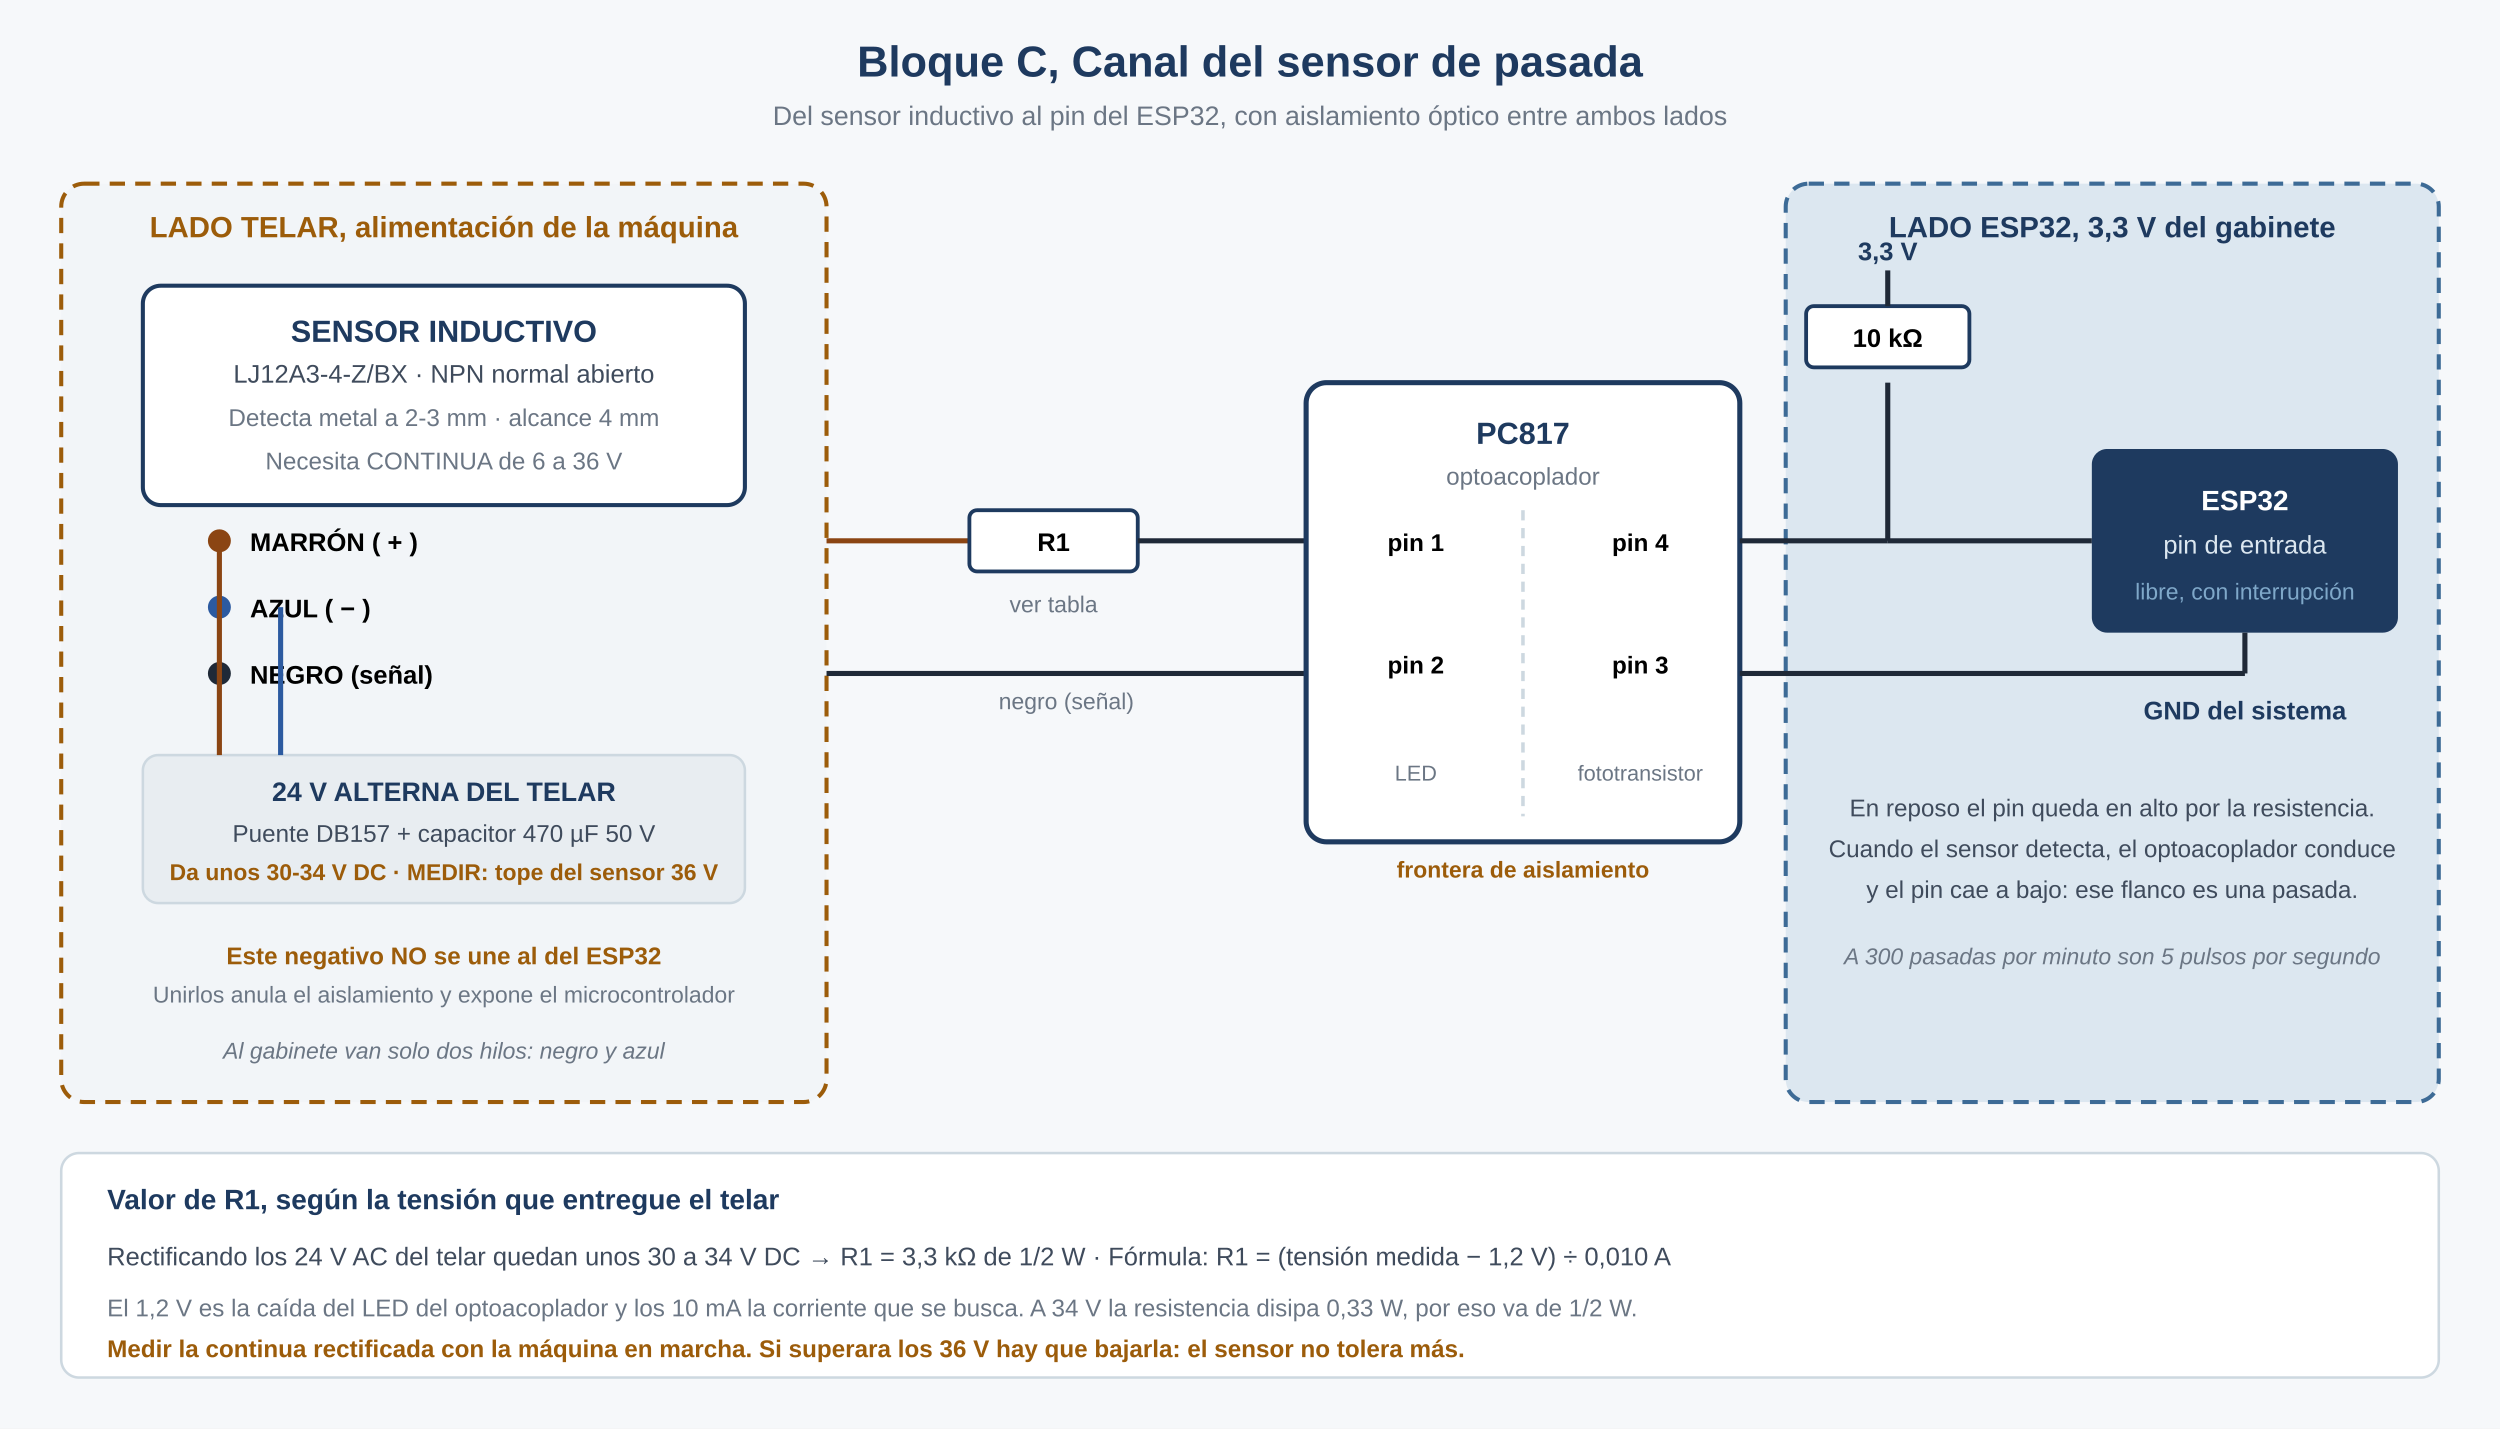
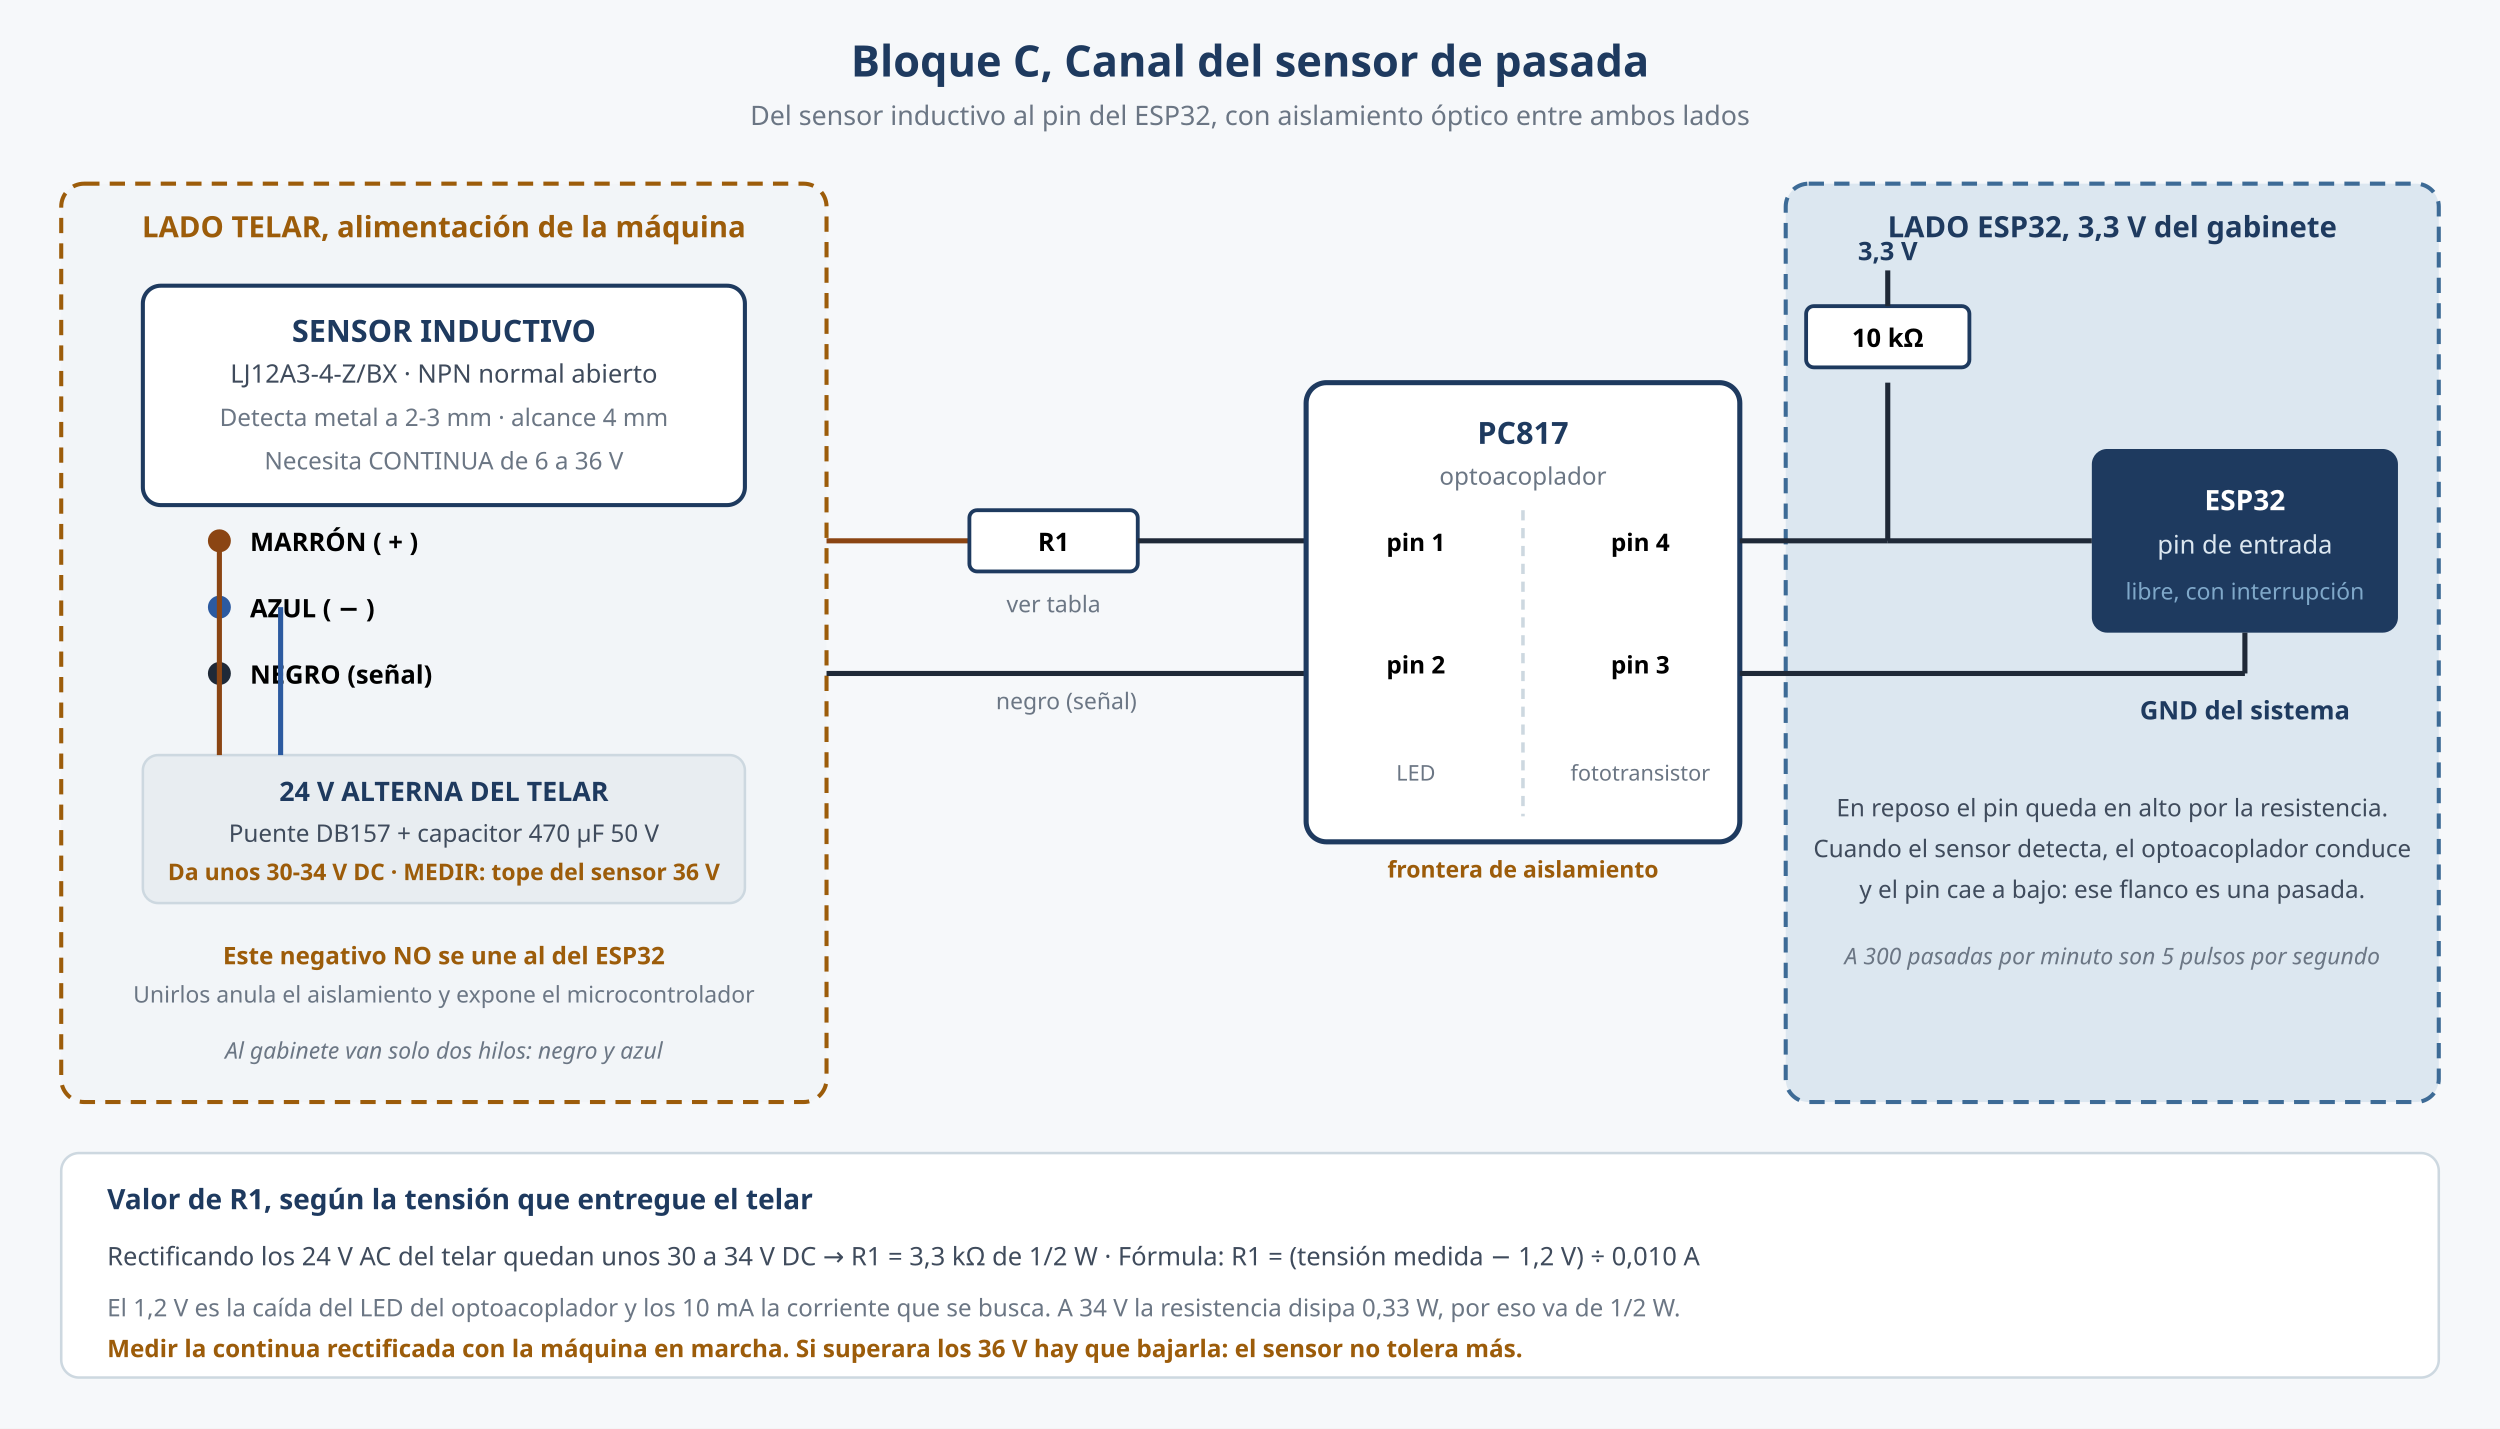
- <svg xmlns="http://www.w3.org/2000/svg" viewBox="0 0 980 560" font-family="Arial, Helvetica, sans-serif">
+ <svg xmlns="http://www.w3.org/2000/svg" viewBox="0 0 980 560" font-family="IBM Plex Sans, system-ui, sans-serif">
  <rect width="980" height="560" fill="#F6F8FA" />
-   <text x="490" y="30" text-anchor="middle" font-size="17" font-weight="bold" fill="#1E3A5F">Bloque C, Canal del sensor de pasada</text>
+   <text font-family="Questrial, IBM Plex Sans, sans-serif" x="490" y="30" text-anchor="middle" font-size="17" font-weight="bold" fill="#1E3A5F">Bloque C, Canal del sensor de pasada</text>
  <text x="490" y="49" text-anchor="middle" font-size="10.5" fill="#6B7684">Del sensor inductivo al pin del ESP32, con aislamiento óptico entre ambos lados</text>
  <rect x="24" y="72" width="300" height="360" rx="9" fill="#F2F5F8" stroke="#9C5C0A" stroke-width="1.6" stroke-dasharray="6 4" />
  <text x="174" y="93" text-anchor="middle" font-size="11.5" font-weight="bold" fill="#9C5C0A">LADO TELAR, alimentación de la máquina</text>
  <rect x="56" y="112" width="236" height="86" rx="7" fill="#FFFFFF" stroke="#1E3A5F" stroke-width="1.6" />
  <text x="174" y="134" text-anchor="middle" font-size="12" font-weight="bold" fill="#1E3A5F">SENSOR INDUCTIVO</text>
  <text x="174" y="150" text-anchor="middle" font-size="10" fill="#3F4B5C">LJ12A3-4-Z/BX · NPN normal abierto</text>
  <text x="174" y="167" text-anchor="middle" font-size="9.5" fill="#6B7684">Detecta metal a 2-3 mm · alcance 4 mm</text>
  <text x="174" y="184" text-anchor="middle" font-size="9.5" fill="#6B7684">Necesita CONTINUA de 6 a 36 V</text>
  <circle cx="86" cy="212" r="4.5" fill="#8B4513" />
  <text x="98" y="216" font-size="10" font-weight="bold">MARRÓN  ( + )</text>
  <circle cx="86" cy="238" r="4.5" fill="#2C5AA0" />
  <text x="98" y="242" font-size="10" font-weight="bold">AZUL  ( − )</text>
  <circle cx="86" cy="264" r="4.5" fill="#1F2937" />
  <text x="98" y="268" font-size="10" font-weight="bold">NEGRO  (señal)</text>
  <rect x="56" y="296" width="236" height="58" rx="6" fill="#E8EDF1" stroke="#CDD8E0" />
  <text x="174" y="314" text-anchor="middle" font-size="10.5" font-weight="bold" fill="#1E3A5F">24 V ALTERNA DEL TELAR</text>
  <text x="174" y="330" text-anchor="middle" font-size="9.5" fill="#3F4B5C">Puente DB157 + capacitor 470 µF 50 V</text>
  <text x="174" y="345" text-anchor="middle" font-size="9" fill="#9C5C0A" font-weight="bold">Da unos 30-34 V DC · MEDIR: tope del sensor 36 V</text>
  <line x1="86" y1="212" x2="86" y2="296" stroke="#8B4513" stroke-width="2" />
  <line x1="110" y1="238" x2="110" y2="296" stroke="#2C5AA0" stroke-width="2" />
  <text x="174" y="378" text-anchor="middle" font-size="9.5" fill="#9C5C0A" font-weight="bold">Este negativo NO se une al del ESP32</text>
  <text x="174" y="393" text-anchor="middle" font-size="9" fill="#6B7684">Unirlos anula el aislamiento y expone el microcontrolador</text>
  <text x="174" y="415" text-anchor="middle" font-size="9" fill="#6B7684" font-style="italic">Al gabinete van solo dos hilos: negro y azul</text>
  <line x1="324" y1="212" x2="380" y2="212" stroke="#8B4513" stroke-width="2" />
  <rect x="380" y="200" width="66" height="24" rx="3" fill="#FFFFFF" stroke="#1E3A5F" stroke-width="1.5" />
  <text x="413" y="216" text-anchor="middle" font-size="10" font-weight="bold">R1</text>
  <text x="413" y="240" text-anchor="middle" font-size="9" fill="#6B7684">ver tabla</text>
  <line x1="446" y1="212" x2="512" y2="212" stroke="#1F2937" stroke-width="2" />
  <line x1="324" y1="264" x2="512" y2="264" stroke="#1F2937" stroke-width="2" />
  <text x="418" y="278" text-anchor="middle" font-size="9" fill="#6B7684">negro (señal)</text>
  <rect x="512" y="150" width="170" height="180" rx="8" fill="#FFFFFF" stroke="#1E3A5F" stroke-width="2" />
  <text x="597" y="174" text-anchor="middle" font-size="12" font-weight="bold" fill="#1E3A5F">PC817</text>
  <text x="597" y="190" text-anchor="middle" font-size="9.5" fill="#6B7684">optoacoplador</text>
  <line x1="597" y1="200" x2="597" y2="320" stroke="#CDD8E0" stroke-width="1.4" stroke-dasharray="4 3" />
  <text x="555" y="216" text-anchor="middle" font-size="9.5" font-weight="bold">pin 1</text>
  <text x="555" y="264" text-anchor="middle" font-size="9.5" font-weight="bold">pin 2</text>
  <text x="643" y="216" text-anchor="middle" font-size="9.5" font-weight="bold">pin 4</text>
  <text x="643" y="264" text-anchor="middle" font-size="9.5" font-weight="bold">pin 3</text>
  <text x="555" y="306" text-anchor="middle" font-size="8.5" fill="#6B7684">LED</text>
  <text x="643" y="306" text-anchor="middle" font-size="8.5" fill="#6B7684">fototransistor</text>
  <text x="597" y="344" text-anchor="middle" font-size="9" fill="#9C5C0A" font-weight="bold">frontera de aislamiento</text>
  <rect x="700" y="72" width="256" height="360" rx="9" fill="#DCE7F0" stroke="#3D6B96" stroke-width="1.6" stroke-dasharray="6 4" />
  <text x="828" y="93" text-anchor="middle" font-size="11.5" font-weight="bold" fill="#1E3A5F">LADO ESP32, 3,3 V del gabinete</text>
  <line x1="682" y1="212" x2="740" y2="212" stroke="#1F2937" stroke-width="2" />
  <line x1="740" y1="212" x2="740" y2="150" stroke="#1F2937" stroke-width="2" />
  <rect x="708" y="120" width="64" height="24" rx="3" fill="#FFFFFF" stroke="#1E3A5F" stroke-width="1.5" />
  <text x="740" y="136" text-anchor="middle" font-size="10" font-weight="bold">10 kΩ</text>
  <line x1="740" y1="120" x2="740" y2="106" stroke="#1F2937" stroke-width="2" />
  <text x="740" y="102" text-anchor="middle" font-size="10" font-weight="bold" fill="#1E3A5F">3,3 V</text>
  <line x1="740" y1="212" x2="820" y2="212" stroke="#1F2937" stroke-width="2" />
  <rect x="820" y="176" width="120" height="72" rx="6" fill="#1E3A5F" />
  <text x="880" y="200" text-anchor="middle" font-size="11" font-weight="bold" fill="#FFFFFF">ESP32</text>
  <text x="880" y="217" text-anchor="middle" font-size="10" fill="#DCE7F0">pin de entrada</text>
  <text x="880" y="235" text-anchor="middle" font-size="9" fill="#7FA8C9">libre, con interrupción</text>
  <line x1="682" y1="264" x2="880" y2="264" stroke="#1F2937" stroke-width="2" />
  <line x1="880" y1="248" x2="880" y2="264" stroke="#1F2937" stroke-width="2" />
  <text x="880" y="282" text-anchor="middle" font-size="10" font-weight="bold" fill="#1E3A5F">GND del sistema</text>
  <text x="828" y="320" text-anchor="middle" font-size="9.5" fill="#3F4B5C">En reposo el pin queda en alto por la resistencia.</text>
  <text x="828" y="336" text-anchor="middle" font-size="9.5" fill="#3F4B5C">Cuando el sensor detecta, el optoacoplador conduce</text>
  <text x="828" y="352" text-anchor="middle" font-size="9.5" fill="#3F4B5C">y el pin cae a bajo: ese flanco es una pasada.</text>
  <text x="828" y="378" text-anchor="middle" font-size="9" fill="#6B7684" font-style="italic">A 300 pasadas por minuto son 5 pulsos por segundo</text>
  <rect x="24" y="452" width="932" height="88" rx="7" fill="#FFFFFF" stroke="#CDD8E0" />
  <text x="42" y="474" font-size="11" font-weight="bold" fill="#1E3A5F">Valor de R1, según la tensión que entregue el telar</text>
  <text x="42" y="496" font-size="10" fill="#3F4B5C">Rectificando los 24 V AC del telar quedan unos 30 a 34 V DC  →  R1 = 3,3 kΩ de 1/2 W          ·          Fórmula: R1 = (tensión medida − 1,2 V) ÷ 0,010 A</text>
  <text x="42" y="516" font-size="9.5" fill="#6B7684">El 1,2 V es la caída del LED del optoacoplador y los 10 mA la corriente que se busca. A 34 V la resistencia disipa 0,33 W, por eso va de 1/2 W.</text>
  <text x="42" y="532" font-size="9.5" fill="#9C5C0A" font-weight="bold">Medir la continua rectificada con la máquina en marcha. Si superara los 36 V hay que bajarla: el sensor no tolera más.</text>
</svg>
